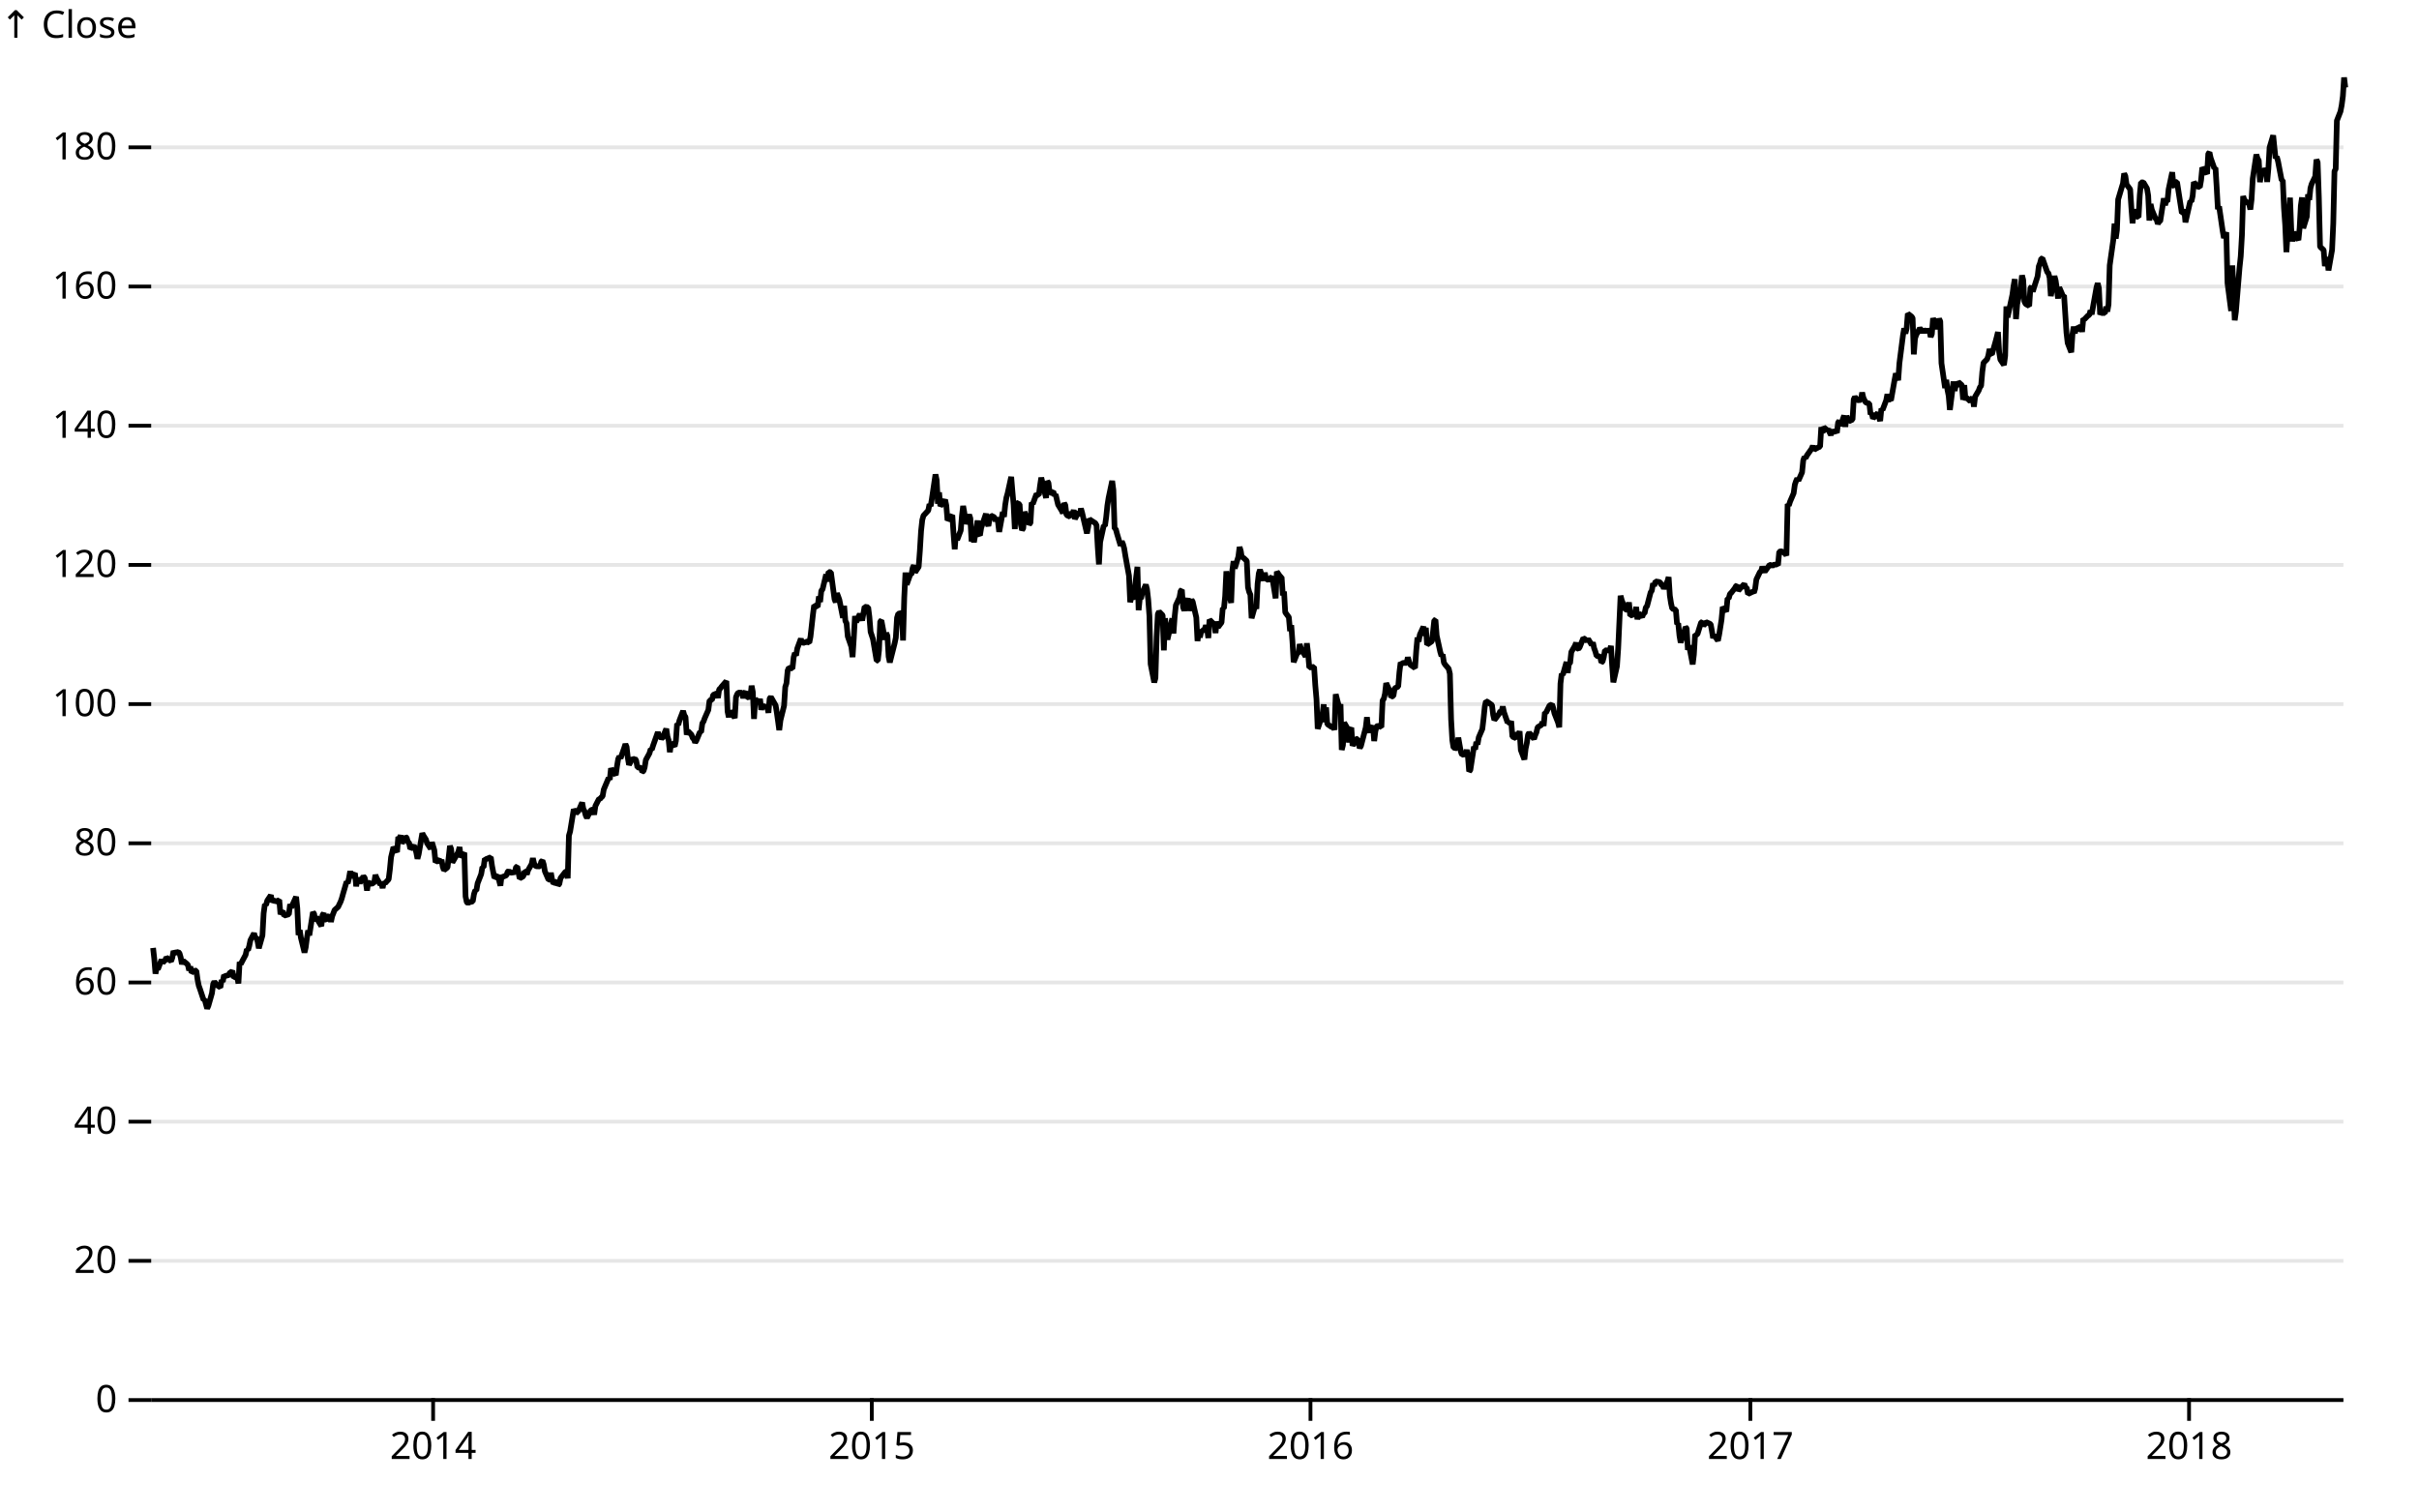
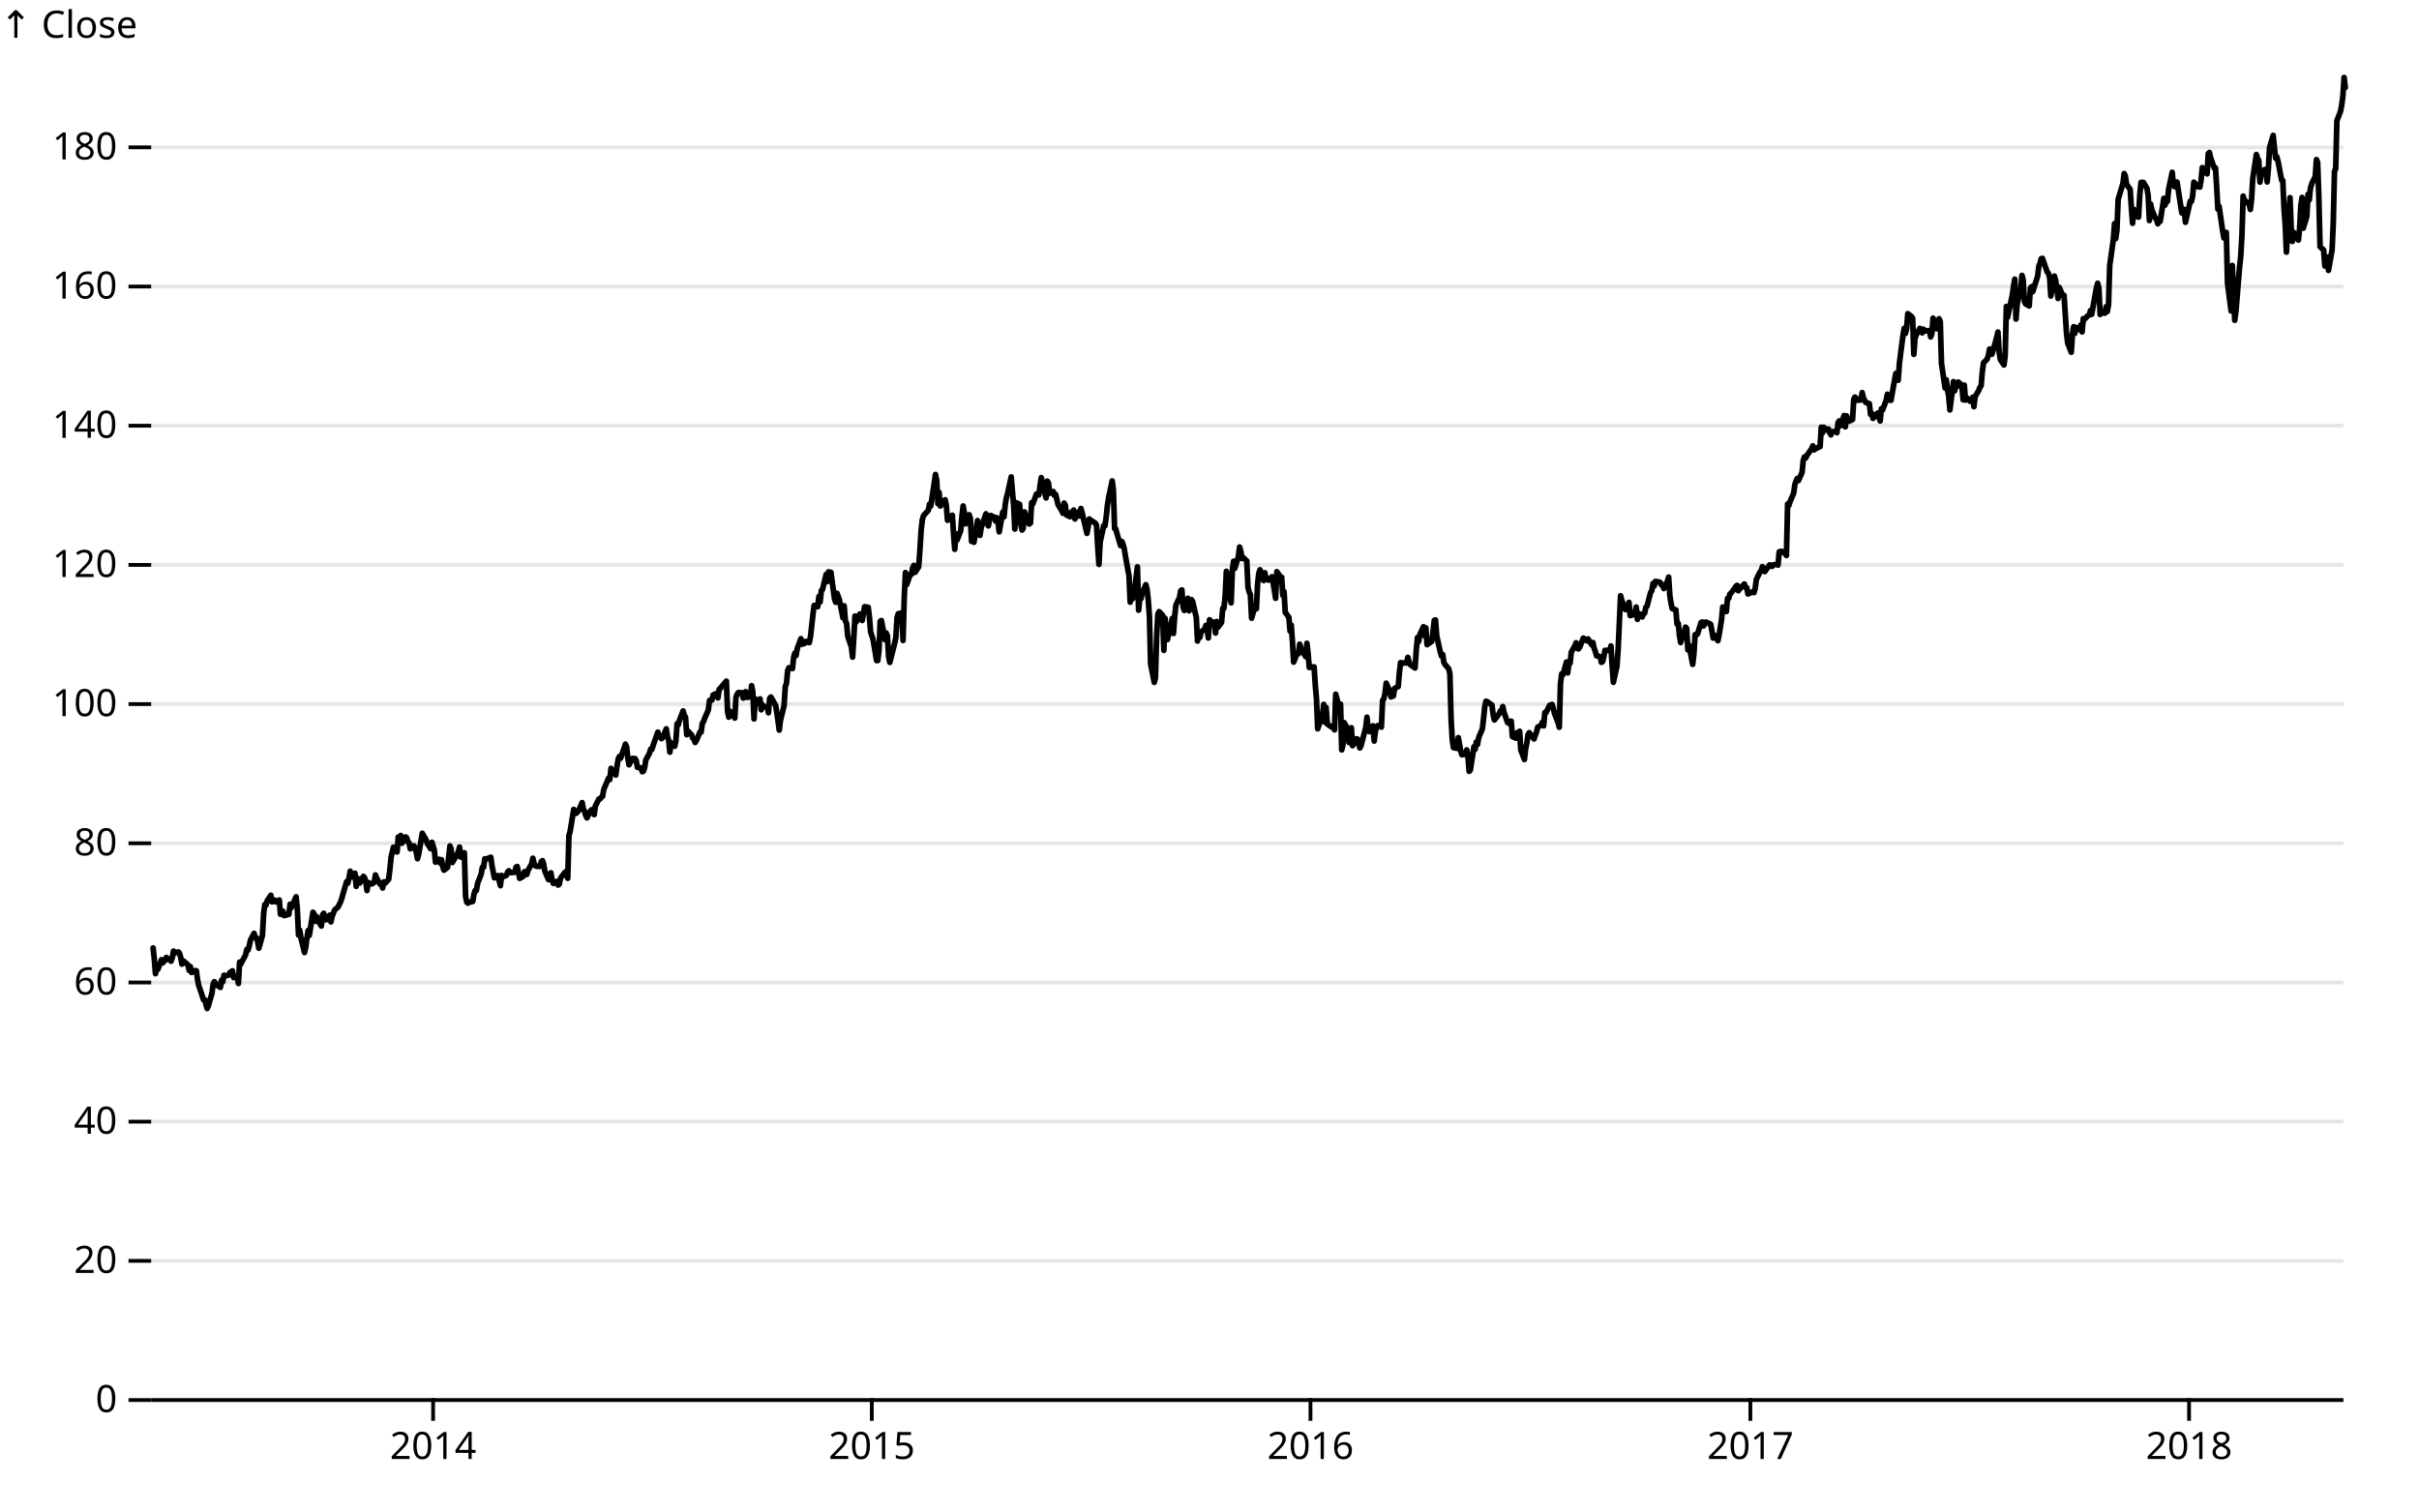
<svg xmlns="http://www.w3.org/2000/svg" class="plot" fill="currentColor" font-family="system-ui, sans-serif" font-size="10" text-anchor="middle" width="640" height="400" viewBox="0 0 640 400">
  <style>
    .plot {
      display: block;
      background: white;
      height: auto;
      height: intrinsic;
      max-width: 100%;
    }

    .plot text,
    .plot tspan {
      white-space: pre;
    }
  </style>
  <g aria-label="y-axis" aria-description="↑ Close" transform="translate(40,0)" fill="none" text-anchor="end" font-variant="tabular-nums">
    <g class="tick" opacity="1" transform="translate(0,370.5)">
      <line stroke="currentColor" x2="-6" />
      <line stroke="currentColor" x2="580" stroke-opacity="0.1" />
      <text fill="currentColor" x="-9" dy="0.32em">0</text>
    </g>
    <g class="tick" opacity="1" transform="translate(0,333.6656)">
      <line stroke="currentColor" x2="-6" />
      <line stroke="currentColor" x2="580" stroke-opacity="0.1" />
      <text fill="currentColor" x="-9" dy="0.32em">20</text>
    </g>
    <g class="tick" opacity="1" transform="translate(0,296.8313)">
      <line stroke="currentColor" x2="-6" />
      <line stroke="currentColor" x2="580" stroke-opacity="0.1" />
      <text fill="currentColor" x="-9" dy="0.32em">40</text>
    </g>
    <g class="tick" opacity="1" transform="translate(0,259.9969)">
      <line stroke="currentColor" x2="-6" />
      <line stroke="currentColor" x2="580" stroke-opacity="0.1" />
      <text fill="currentColor" x="-9" dy="0.32em">60</text>
    </g>
    <g class="tick" opacity="1" transform="translate(0,223.1626)">
      <line stroke="currentColor" x2="-6" />
      <line stroke="currentColor" x2="580" stroke-opacity="0.1" />
      <text fill="currentColor" x="-9" dy="0.32em">80</text>
    </g>
    <g class="tick" opacity="1" transform="translate(0,186.3282)">
      <line stroke="currentColor" x2="-6" />
      <line stroke="currentColor" x2="580" stroke-opacity="0.1" />
      <text fill="currentColor" x="-9" dy="0.32em">100</text>
    </g>
    <g class="tick" opacity="1" transform="translate(0,149.4939)">
      <line stroke="currentColor" x2="-6" />
      <line stroke="currentColor" x2="580" stroke-opacity="0.1" />
      <text fill="currentColor" x="-9" dy="0.32em">120</text>
    </g>
    <g class="tick" opacity="1" transform="translate(0,112.6595)">
      <line stroke="currentColor" x2="-6" />
      <line stroke="currentColor" x2="580" stroke-opacity="0.1" />
      <text fill="currentColor" x="-9" dy="0.32em">140</text>
    </g>
    <g class="tick" opacity="1" transform="translate(0,75.82518)">
      <line stroke="currentColor" x2="-6" />
      <line stroke="currentColor" x2="580" stroke-opacity="0.1" />
      <text fill="currentColor" x="-9" dy="0.32em">160</text>
    </g>
    <g class="tick" opacity="1" transform="translate(0,38.99083)">
      <line stroke="currentColor" x2="-6" />
      <line stroke="currentColor" x2="580" stroke-opacity="0.1" />
      <text fill="currentColor" x="-9" dy="0.32em">180</text>
    </g>
    <text fill="currentColor" transform="translate(-40,20)" dy="-1em" text-anchor="start">↑ Close</text>
  </g>
  <g aria-label="x-axis" transform="translate(0,370)" fill="none" text-anchor="middle" font-variant="tabular-nums">
    <g class="tick" opacity="1" transform="translate(114.5899,0)">
      <line stroke="currentColor" y2="6" />
      <text fill="currentColor" y="9" dy="0.71em">2014</text>
    </g>
    <g class="tick" opacity="1" transform="translate(230.6535,0)">
      <line stroke="currentColor" y2="6" />
      <text fill="currentColor" y="9" dy="0.71em">2015</text>
    </g>
    <g class="tick" opacity="1" transform="translate(346.7171,0)">
      <line stroke="currentColor" y2="6" />
      <text fill="currentColor" y="9" dy="0.71em">2016</text>
    </g>
    <g class="tick" opacity="1" transform="translate(463.0987,0)">
      <line stroke="currentColor" y2="6" />
      <text fill="currentColor" y="9" dy="0.71em">2017</text>
    </g>
    <g class="tick" opacity="1" transform="translate(579.1623,0)">
      <line stroke="currentColor" y2="6" />
      <text fill="currentColor" y="9" dy="0.71em">2018</text>
    </g>
  </g>
-   <g aria-label="line" fill="none" stroke="currentColor" stroke-width="1.5" stroke-miterlimit="1" transform="translate(0.5,0.5)">
+   <g aria-label="line" fill="none" stroke="currentColor" stroke-width="1.5" stroke-linejoin="round" stroke-linecap="round" transform="translate(0.5,0.5)">
    <path d="M40,250.357L40.318,253.219L40.636,257.168L40.954,255.661L41.272,256.008L42.226,253.464L42.544,254.324L42.862,253.88L43.18,253.672L43.498,252.88L44.77,253.856L45.088,252.933L45.406,251.188L45.724,251.675L46.678,251.414L46.996,251.785L47.314,252.89L47.632,254.64L47.95,253.759L48.904,254.527L49.221,254.866L49.539,256.29L49.857,255.298L50.175,256.853L51.129,256.34L51.447,256.4L51.765,258.708L52.083,260.328L52.401,261.207L53.355,264.091L53.673,264.067L53.991,265.267L54.309,266.395L54.627,265.672L55.581,262.333L55.899,259.894L56.217,259.286L56.853,260.176L57.807,260.799L58.125,258.879L58.443,259.305L58.761,257.579L59.079,257.784L60.033,257.539L60.351,256.813L60.669,256.784L60.987,256.403L61.305,258.195L62.259,257.837L62.577,259.763L62.895,254.101L63.213,254.63L63.531,253.974L64.485,252.185L64.803,250.73L65.121,250.938L65.439,249.846L65.757,248.305L66.711,246.487L67.029,247.592L67.346,247.663L67.664,248.707L67.982,250.433L68.936,247.036L69.254,241.193L69.572,238.843L69.89,238.999L70.208,237.836L71.162,236.412L71.48,238.167L71.798,237.828L72.116,237.67L72.434,238.18L73.388,237.667L73.706,241.451L74.024,240.843L74.342,240.632L74.66,241.811L75.932,241.453L76.25,238.793L76.568,239.693L76.886,238.917L77.84,236.825L78.158,239.859L78.476,246.944L78.794,245.634L79.112,247.684L80.066,251.572L80.384,250.204L80.702,247.742L81.02,245.737L81.338,247.023L82.292,240.911L82.61,241.317L82.928,243.308L83.246,242.074L83.564,242.987L84.518,244.566L84.836,241.616L85.154,241.196L85.471,242.814L85.789,242.914L86.743,241.672L87.061,243.463L87.379,241.977L87.697,241.174L88.015,240.34L88.969,239.491L89.287,238.796L89.605,238.157L89.923,237.265L90.241,236.11L91.195,232.829L91.513,233.221L91.831,231.882L92.149,230.053L92.467,231.619L93.421,230.587L93.739,234.06L94.057,231.897L94.375,232.476L94.693,233.179L95.647,231.411L95.965,231.753L96.283,232.945L96.601,235.163L96.919,233.039L97.873,233.437L98.191,233.184L98.509,233.021L98.827,231.04L99.145,231.874L100.099,233.547L100.417,233.305L100.735,234.502L101.053,232.887L101.371,233.239L102.325,232.203L102.643,229.661L102.961,226.357L103.596,223.697L104.55,224.97L104.868,221L105.186,221.347L105.504,220.584L105.822,222.657L106.776,220.971L107.094,221.202L107.412,222.305L107.73,222.521L108.048,224.128L109.002,223.32L109.32,223.981L109.638,225.091L109.956,226.751L110.274,225.551L111.228,220.008L111.546,220.645L112.182,221.636L112.5,222.639L113.454,224.104L113.772,222.394L114.408,224.47L114.726,227.667L115.68,226.891L115.998,227.914L116.316,227.014L116.634,228.84L116.952,229.782L117.906,229.048L118.224,226.243L118.542,223.357L118.86,224.175L119.178,227.748L120.45,225.538L120.768,224.896L121.086,223.668L121.404,226.328L122.357,225.162L122.675,236.739L122.993,238.251L123.311,238.507L123.629,238.291L124.583,238.046L124.901,236.136L125.219,235.136L125.537,235.157L125.855,233.271L126.809,230.821L127.127,228.988L127.445,228.998L127.763,226.759L128.081,226.875L129.353,226.349L129.671,228.617L129.989,230.253L130.307,231.805L131.261,231.2L131.579,232.645L131.897,233.884L132.215,231.169L132.533,231.545L133.487,231.145L133.805,230.229L134.123,229.935L134.441,230.358L134.759,230.44L135.713,230.314L136.031,228.953L136.349,228.817L136.667,230.385L136.985,231.953L137.939,231.413L138.257,230.187L138.575,230.224L138.893,230.898L139.211,229.801L140.164,228.138L140.482,226.612L140.8,227.983L141.118,228.593L141.436,228.751L142.39,228.782L142.708,227.491L143.026,227.254L143.344,228.243L143.662,230.077L144.616,232.274L144.934,232.282L145.252,230.471L145.57,232.271L145.888,233.289L146.842,232.745L147.16,233.723L147.478,233.447L147.796,231.887L149.068,230.248L149.386,230.108L149.704,231.937L150.022,220.618L150.34,219.521L151.294,213.693L151.612,214.156L151.93,214.746L152.248,214.38L152.566,214.091L153.52,211.886L153.838,213.609L154.156,214.156L154.474,215.298L154.792,215.943L155.746,214.025L156.064,213.78L156.382,213.751L156.7,215.08L157.018,212.794L157.971,210.931L158.289,210.899L158.607,210.478L158.925,210.226L159.243,208.421L160.515,205.395L160.833,205.821L161.151,202.83L161.469,203.456L162.423,204.601L162.741,202.262L163.059,200.346L163.377,199.681L163.695,200.149L164.649,197.431L164.967,196.418L165.285,197.136L165.603,200.028L165.921,201.888L166.875,200.194L167.193,200.415L167.511,200.23L167.829,200.82L168.147,202.569L169.101,202.717L169.419,203.73L169.737,203.582L170.055,202.588L170.373,200.599L171.327,198.849L171.645,197.763L171.963,197.836L172.281,196.823L173.553,193.25L173.871,194.392L174.189,194.319L174.507,194.963L174.825,194.632L175.779,192.366L176.096,194.447L176.414,195.442L176.732,198.555L177.05,196.087L178.004,196.989L178.322,195.553L178.64,191.003L178.958,191.298L179.276,190.119L180.23,187.633L180.548,188.812L180.866,189.235L181.184,193.932L181.502,192.956L182.456,193.95L182.774,194.816L183.092,195.11L183.41,195.995L183.728,195.516L184.682,193.214L185,193.25L185.318,190.911L185.636,190.433L185.954,189.549L186.908,187.375L187.226,184.852L187.544,184.778L187.862,184.76L188.18,183.397L189.134,182.992L189.452,184.189L189.77,181.905L190.088,181.684L190.406,181.224L191.678,179.751L191.996,187.78L192.314,189.291L192.632,187.725L193.586,188.849L193.904,189.53L194.221,183.987L194.539,183.195L194.857,182.771L195.811,182.826L196.129,184.244L196.447,182.918L196.765,182.532L197.083,184.06L198.037,183.876L198.355,180.966L198.673,182.605L198.991,189.751L199.309,184.447L200.263,185.626L200.581,184.447L200.899,187.338L201.217,186.012L201.535,186.528L202.489,186.528L202.807,188.13L203.125,184.355L203.443,183.95L203.761,184.484L204.715,186.178L205.033,188.13L205.351,190.359L205.669,192.716L205.987,190.119L206.941,186.27L207.259,181.279L207.577,180.322L207.895,176.933L208.213,176.214L209.167,176.417L209.485,173.415L209.803,172.31L210.121,172.973L210.439,171.094L211.393,168.516L211.711,169.989L212.029,169.511L212.346,169.805L212.664,169.234L213.618,169.566L213.936,167.964L214.254,165.109L214.572,162.217L214.89,159.713L215.844,160.063L216.162,157.337L216.48,158.81L216.798,155.79L217.116,155.495L218.07,151.517L218.388,153.414L218.706,150.836L219.342,150.965L220.296,158.074L220.614,158.884L220.932,156.49L221.25,157.3L221.568,158.202L222.522,162.991L222.84,159.823L223.158,163.82L223.476,164.427L223.794,167.908L224.748,170.671L225.066,173.397L225.384,168.498L225.702,162.531L226.02,164.133L226.974,161.996L227.292,162.733L227.61,163.709L228.246,160.063L229.2,160.21L229.518,162.77L229.836,166.711L230.471,168.645L231.425,174.318L231.743,174.299L232.061,171.555L232.379,163.93L232.697,163.709L233.651,168.792L233.969,167.006L234.287,167.779L234.605,173.268L234.923,174.796L236.195,169.768L236.513,168.24L236.831,162.991L237.149,161.923L238.103,161.702L238.421,168.995L238.739,157.632L239.057,151.02L239.375,154.224L240.329,151.517L240.647,151.48L240.965,149.804L241.283,149.104L241.601,150.965L242.555,149.51L242.873,145.274L243.191,140.006L243.509,137.096L243.827,135.955L245.099,134.573L245.417,132.934L245.735,133.431L246.053,131.498L247.007,125.052L247.325,126.58L247.643,132.805L247.961,129.803L248.279,133.413L249.232,132.253L249.55,131.755L249.868,133.266L250.186,137.188L250.504,136.839L251.458,135.844L251.776,140.688L252.094,144.868L252.412,140.798L252.73,142.382L253.684,139.877L254.002,136.028L254.32,133.395L254.638,135.181L254.956,138.128L255.91,135.715L256.228,136.673L256.546,142.769L256.864,141.185L257.182,143.008L258.136,137.262L258.454,140.835L258.772,141.167L259.09,139.196L260.362,135.457L260.68,137.925L260.998,138.68L261.316,136.912L261.634,135.918L262.588,136.378L262.906,137.391L263.224,136.507L263.542,137.63L263.86,140.246L264.814,134.997L265.132,136.268L265.45,133.118L265.768,131.184L266.086,130.061L267.039,125.696L267.357,129.545L267.675,133.081L267.993,139.509L268.311,132.511L269.265,132.971L269.583,138.312L269.901,139.767L270.219,139.306L270.537,134.96L271.491,137.354L271.809,138.183L272.127,137.925L272.445,132.511L272.763,132.842L273.717,130.227L274.035,130.448L274.353,130.466L274.671,128.017L274.989,125.899L276.261,131.277L276.579,126.82L276.897,127.298L277.215,130.061L278.169,129.582L278.487,130.65L278.805,130.356L279.123,131.755L279.441,133.063L280.395,134.628L280.713,135.328L281.031,132.639L281.349,133.174L281.667,135.789L282.621,136.249L282.939,134.997L283.257,135.549L283.575,134.481L283.893,136.839L284.846,134.978L285.164,136.047L285.482,134.058L285.8,135.181L286.118,136.562L287.072,140.651L287.39,138.993L287.708,136.839L288.026,137.133L289.298,137.944L289.616,138.515L289.934,144.261L290.252,148.865L290.57,142.953L291.524,138.57L291.842,138.662L292.16,136.433L292.478,133.321L292.796,131.277L293.75,126.764L294.068,129.195L294.386,139.38L294.704,139.491L295.022,140.706L295.976,143.892L296.294,142.769L296.612,143.487L296.93,144.629L297.248,146.6L298.202,151.867L298.52,158.865L298.838,157.466L299.156,157.963L299.474,157.245L300.428,149.51L300.746,160.983L301.064,157.76L301.382,157.926L301.7,156.434L302.654,154.224L302.971,155.44L303.289,158.184L303.607,162.531L303.925,175.22L304.879,180.082L305.197,178.94L305.515,167.982L305.833,162.033L306.151,161.352L307.105,162.328L307.423,171.61L307.741,163.101L308.059,166.73L308.377,168.756L309.649,163.157L309.967,167.135L310.285,162.678L310.603,159.657L311.557,157.632L311.875,155.845L312.193,155.606L312.511,160.192L312.829,161.057L313.783,157.816L314.101,161.149L314.419,159.455L314.737,158.202L315.055,158.737L316.009,162.917L316.327,169.142L316.645,166.859L316.963,168.185L317.281,166.711L318.235,165.975L318.553,164.998L318.871,165.975L319.189,168.332L319.507,163.507L320.461,164.464L320.779,164.114L321.096,167.024L321.414,163.985L321.732,165.496L322.686,164.225L323.004,160.468L323.322,160.486L323.64,157.282L323.958,150.688L324.912,157.687L325.23,159.031L325.548,150.338L325.866,148.018L326.184,149.915L327.138,146.821L327.456,144.261L327.774,145.31L328.092,147.3L328.41,147.042L329.364,147.944L329.682,154.943L330,156.158L330.318,156.876L330.636,163.101L331.59,159.713L331.908,160.615L332.226,153.985L332.544,151.241L332.862,150.283L333.816,153.138L334.134,151.057L334.452,152.622L335.088,153.027L336.042,152.125L336.36,153.893L336.678,155.845L336.996,157.834L337.314,150.78L338.268,152.162L338.586,152.254L338.904,157.061L339.221,156.048L339.539,161.554L340.493,162.844L340.811,166.509L341.129,164.943L341.447,169.29L341.765,174.723L342.719,172.328L343.037,172.513L343.355,169.971L343.673,171.039L344.945,173.268L345.263,169.732L345.581,172.347L345.899,176.141L347.171,175.975L347.489,180.837L347.807,184.539L348.125,192.366L348.443,191.427L349.397,188.536L349.715,185.902L350.033,190.635L350.351,186.712L350.669,191.114L351.941,191.98L352.259,191.74L352.577,192.643L352.895,183.213L353.849,186.86L354.167,185.847L354.485,197.947L354.803,196.713L355.121,190.727L356.075,192.403L356.393,195.995L356.711,192.551L357.029,192.09L357.346,196.842L358.3,195.018L358.618,195.055L358.936,196.381L359.254,197.431L359.572,196.897L360.844,192.016L361.162,189.291L361.48,192.716L361.798,193.121L362.752,191.574L363.07,195.608L363.388,193.011L363.706,191.795L364.024,191.519L364.978,191.924L365.296,184.852L365.614,184.447L365.932,183.066L366.25,180.285L367.204,182.384L367.522,183.931L367.84,183.766L368.158,183.673L368.476,181.666L369.43,181.187L369.748,177.393L370.066,174.833L370.384,175.146L370.702,174.925L371.656,174.944L371.974,173.452L372.292,174.539L372.61,175.386L373.882,176.27L374.2,171.684L374.518,168.221L374.836,169.271L375.154,167.429L376.107,165.348L376.425,167.761L376.743,165.643L377.061,170.1L377.379,169.879L378.333,169.216L378.651,166.601L378.969,163.654L379.287,163.543L379.605,167.687L380.559,172.052L380.877,173.102L381.195,172.697L381.513,174.833L381.831,175.367L382.785,176.472L383.103,177.817L383.421,189.843L383.739,195.35L384.057,197.357L385.011,197.542L385.329,194.705L385.647,196.529L385.965,198.278L386.283,199.236L387.237,199.107L387.555,197.947L387.873,199.623L388.191,203.619L388.509,203.288L389.463,197.1L389.781,197.818L390.099,195.847L390.417,196.51L390.735,194.632L391.689,192.403L392.007,189.696L392.325,186.528L392.643,185.073L392.961,185.184L394.232,186.086L394.55,188.664L394.868,190.027L395.186,189.659L396.14,188.351L396.458,187.615L396.776,187.78L397.094,186.473L397.412,187.983L398.366,190.727L398.684,190.506L399.002,191.096L399.32,190.34L399.638,194.429L400.592,194.853L400.91,193.361L401.228,194.024L401.546,193.011L401.864,197.984L402.818,200.488L403.136,197.634L403.454,196.142L403.772,193.932L404.09,193.398L405.362,195.055L405.68,194.061L405.998,193.306L406.316,191.943L407.27,191.39L407.588,190.58L407.906,191.593L408.224,188.057L408.542,188.075L409.496,186.141L409.814,186.068L410.132,185.902L410.45,186.878L410.768,188.296L411.721,190.727L412.039,191.961L412.357,180.395L412.675,177.835L412.993,178.075L413.947,174.686L414.265,177.577L414.583,175.165L414.901,175.017L415.219,172.052L416.173,170.413L416.491,169.603L416.809,171.094L417.127,171.223L417.445,170.763L418.399,168.369L418.717,168.553L419.035,168.848L419.353,169.105L419.671,168.59L420.625,170.155L420.943,169.529L421.261,171.039L421.579,171.886L421.897,173.047L422.851,173.268L423.169,174.778L423.487,174.594L423.805,173.433L424.123,171.592L425.395,171.647L425.713,170.431L426.031,175.662L426.349,180.064L427.303,175.809L427.621,171.187L427.939,164.151L428.257,157.153L428.575,158.35L429.529,160.818L429.846,160.836L430.164,160.873L430.482,158.902L430.8,162.42L431.754,162.107L432.072,161.72L432.39,160.136L432.708,163.396L433.026,161.794L433.98,162.77L434.298,161.886L434.616,161.794L434.934,160.247L435.252,159.934L436.206,156.269L436.524,155.808L436.842,153.893L437.16,154.556L437.478,153.359L438.432,153.506L438.75,153.653L439.068,154.298L439.386,154.409L439.704,155.256L440.658,153.322L440.976,152.217L441.294,157.116L441.612,159.16L441.93,160.56L442.884,160.891L443.202,164.667L443.52,164.483L443.838,167.724L444.156,169.547L445.11,166.656L445.428,165.459L445.746,165.79L446.064,171.481L446.382,170.303L447.336,175.312L447.654,172.734L447.971,167.429L448.289,167.503L448.607,167.301L449.561,164.225L449.879,164.096L450.197,165.146L450.833,164.114L451.787,164.52L452.105,164.722L452.423,166.453L452.741,168.35L453.059,167.595L454.013,169.05L454.331,167.503L454.649,165.514L454.967,163.507L455.285,160.136L456.239,161.333L456.557,157.853L456.875,157.853L457.193,156.692L457.511,156.416L458.465,155.182L458.783,154.611L459.101,154.409L459.419,155.827L459.737,155.403L461.009,154.04L461.327,154.961L461.645,155.016L461.963,156.692L463.235,156.084L463.553,156.324L463.871,155.237L464.189,152.843L465.143,150.854L465.461,150.633L465.779,149.454L466.096,150.375L466.414,150.762L467.686,148.994L468.004,149.012L468.322,149.399L468.64,148.994L469.594,148.847L469.912,149.049L470.23,145.531L470.548,145.421L470.866,145.403L471.82,145.992L472.138,146.508L472.456,132.879L472.774,133.284L473.092,132.271L474.046,130.043L474.364,127.759L474.682,126.82L475,126.12L475.318,126.672L476.272,124.517L476.59,121.331L476.908,120.429L477.226,120.724L477.544,120.042L478.816,118.237L479.134,117.482L479.452,118.55L479.77,118.311L480.724,117.814L481.042,117.703L481.36,112.546L481.678,114.075L481.996,112.565L482.95,113.375L483.268,113.044L483.586,114.001L483.904,114.591L484.221,113.743L485.175,113.633L485.493,114.02L485.811,111.312L486.129,110.889L486.447,112.178L487.401,109.471L487.719,112.454L488.037,109.544L488.355,110.465L488.673,110.981L489.627,110.539L489.945,105.161L490.263,104.572L490.581,104.922L490.899,105.419L491.853,105.345L492.171,103.375L492.489,104.756L492.807,105.419L493.125,106.008L494.079,106.321L494.397,109.158L494.715,108.844L495.033,110.226L496.305,108.789L496.623,109.949L496.941,110.907L497.259,107.666L497.577,107.979L498.531,105.456L498.849,103.817L499.167,105.382L499.485,105.179L499.803,105.437L500.757,100.041L501.075,98.328L501.393,99.157L501.711,100.133L502.029,95.658L502.982,88.199L503.3,86.394L503.618,87.738L503.936,86.468L504.254,82.508L505.208,83.245L505.526,83.668L505.844,93.282L506.162,89.064L506.48,88.107L507.434,86.394L507.752,86.744L508.07,87.591L508.388,86.615L508.706,87.094L509.978,86.983L510.296,88.659L510.614,87.886L510.932,83.705L511.886,86.504L512.204,85.547L512.522,83.852L512.84,84.552L513.158,95.621L514.112,102.177L514.43,100.023L514.748,102.656L515.066,104.259L515.384,107.979L516.338,100.483L516.656,102.933L516.974,101.349L517.292,101.791L517.61,100.594L518.564,101.441L518.882,105.29L519.2,101.422L519.518,105.382L519.836,104.756L520.789,105.714L521.425,104.627L521.743,107.132L522.061,104.461L523.015,102.84L523.333,101.975L523.651,101.588L523.969,97.849L524.287,95.51L525.241,94.553L525.559,93.595L525.877,91.864L526.195,93.116L526.513,93.245L527.467,89.893L527.785,88.696L528.103,87.37L528.421,92.711L528.739,94.663L529.693,96.081L530.011,93.65L530.329,80.592L530.647,83.484L530.965,81.974L531.919,77.517L532.237,75.178L532.555,73.373L532.873,83.944L533.191,79.966L534.145,75.601L534.463,72.378L534.781,73.576L535.099,79.266L535.417,79.929L536.371,80.464L536.689,75.73L537.007,75.362L537.325,76.67L537.643,75.583L538.596,72.618L538.914,69.966L539.232,69.155L539.55,67.958L539.868,67.866L541.14,71.494L541.458,71.807L541.776,73.005L542.094,77.848L543.048,72.563L543.366,73.741L543.684,75.97L544.002,78.493L544.32,75.546L545.274,77.775L545.592,77.664L545.91,82.563L546.228,87.499L546.546,90.262L547.5,92.729L547.818,87.959L548.136,85.952L548.454,87.702L548.772,86.154L549.726,86.725L550.044,85.491L550.362,87.333L550.68,83.816L550.998,83.981L551.952,82.987L552.27,82.876L552.588,81.679L552.906,82.692L553.224,80.869L554.178,75.546L554.496,74.46L554.814,75.767L555.132,82.729L555.45,82.232L556.404,82.379L556.721,80.666L557.039,81.937L557.357,80.095L557.675,69.708L558.629,62.949L558.947,58.676L559.265,62.636L559.583,60.389L559.901,52.304L560.855,49.081L561.173,48.049L561.491,45.416L561.809,46.079L562.127,48.307L563.081,49.596L563.399,54.44L563.717,58.602L564.035,54.882L564.353,56.632L565.307,56.945L565.625,51.125L565.943,47.773L566.579,47.755L567.533,49.375L567.851,51.254L568.169,57.866L568.487,53.501L568.805,54.974L569.759,57.276L570.077,57.571L570.395,58.731L570.713,58.16L571.031,58.068L571.985,51.991L572.303,53.777L572.621,52.727L572.939,52.819L573.257,49.596L574.211,45.084L574.529,48.547L574.846,48.897L575.164,47.681L575.482,47.681L576.754,55.858L577.072,55.803L577.39,54.919L577.708,58.326L578.98,52.746L579.298,52.801L579.616,51.328L579.934,47.699L580.888,48.897L581.206,48.933L581.524,49.007L581.842,47.184L582.16,43.85L583.432,45.508L583.75,40.148L584.068,39.854L584.386,41.327L585.34,44.016L585.658,43.942L585.976,49.136L586.294,54.864L586.612,54.127L587.566,60.665L587.884,62.488L588.202,61.641L588.52,60.997L588.838,74.404L589.792,81.79L590.11,69.745L590.428,76.172L590.746,84.258L591.064,81.937L592.018,70.334L592.336,67.332L592.654,61.752L592.971,51.401L593.289,52.433L594.561,53.501L594.879,54.937L595.197,52.304L595.515,46.779L596.469,40.388L596.787,41.456L597.105,41.953L597.423,47.699L597.741,45.471L598.695,44.347L599.013,44.624L599.331,47.644L599.649,44.126L599.967,38.528L600.921,35.323L601.239,38.546L601.557,41.364L601.875,40.977L602.193,42.137L603.147,47.147L603.465,47.257L603.783,54.569L604.101,59.026L604.419,66.227L605.373,51.806L605.691,59.965L606.009,63.391L606.327,60.997L607.599,63.023L607.917,59.873L608.235,53.943L608.553,51.751L608.871,59.892L609.825,56.816L610.143,50.922L610.461,52.414L610.779,49.283L611.096,48.197L612.05,46.189L612.368,41.732L612.686,42.469L613.004,51.751L613.322,64.791L614.276,65.675L614.594,69.911L614.912,68.603L615.23,67.553L615.548,71.052L616.502,65.638L616.82,58.566L617.138,44.808L617.456,44.219L617.774,31.437L618.728,28.988L619.046,27.348L619.364,24.936L619.682,20L620,22.67" />
  </g>
  <g aria-label="rule" stroke="currentColor" transform="translate(0,0.5)">
    <line x1="40" x2="620" y1="370" y2="370" />
  </g>
</svg>
